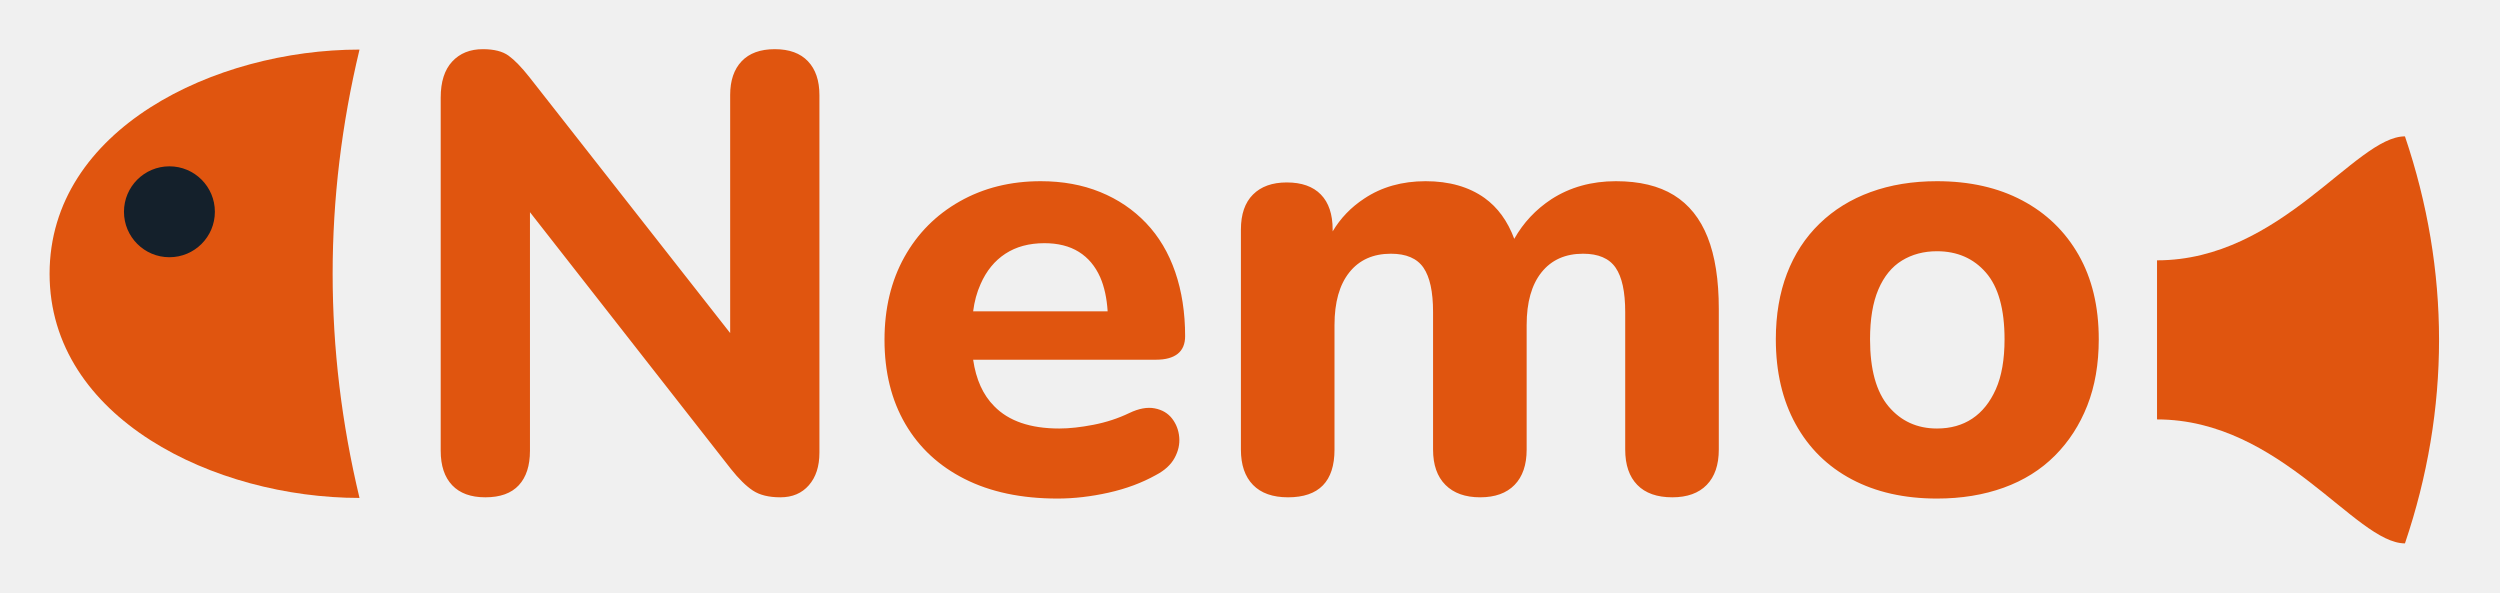
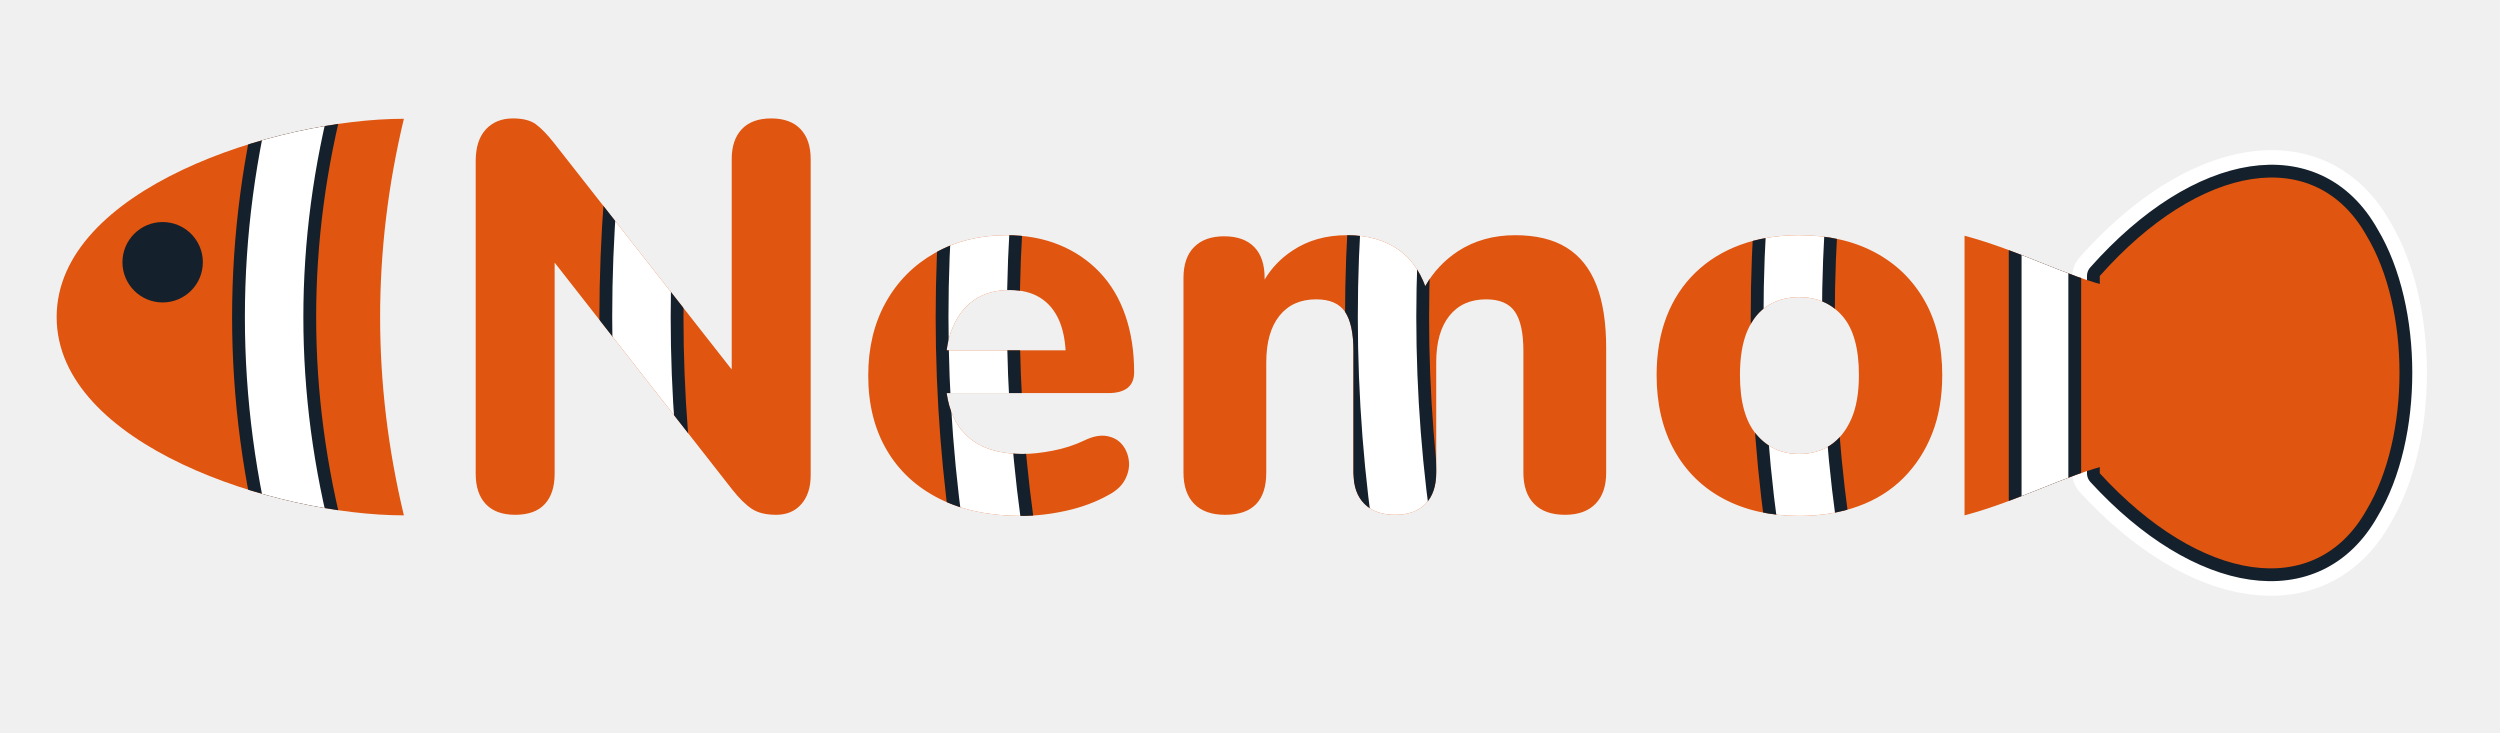
- <svg xmlns="http://www.w3.org/2000/svg" viewBox="-192 -238 1210 287" role="img" aria-label="Nemo">
+ <svg xmlns="http://www.w3.org/2000/svg" viewBox="-239 -279 1368 401" role="img" aria-label="Nemo">
+   <path d="M910 -128C965 -190 1028 -200 1056 -150C1080 -110 1080 -40 1056 0C1028 50 965 40 910 -20Z" fill="none" stroke="#FFFFFF" stroke-width="30" stroke-linejoin="round" />
+   <path d="M910 -128C965 -190 1028 -200 1056 -150C1080 -110 1080 -40 1056 0C1028 50 965 40 910 -20Z" fill="none" stroke="#14202B" stroke-width="14" stroke-linejoin="round" />
+   <path d="M910 -128C965 -190 1028 -200 1056 -150C1080 -110 1080 -40 1056 0C1028 50 965 40 910 -20Z" fill="#E0550F" />
+   <path fill="#E0550F" d="M836 -150C866 -142 891 -128 916 -122L916 -25C891 -19 866 -5 836 3Z" />
  <path fill="#E0550F" d="M42.90 2.70Q32.40 2.70 26.85-3.15Q21.30-9 21.30-19.80L21.30-190.80Q21.30-202.20 26.85-208.20Q32.40-214.20 41.70-214.20Q49.80-214.20 54.15-211.05Q58.50-207.90 64.20-200.70L161.40-76.80L161.40-192Q161.40-202.50 166.95-208.35Q172.50-214.20 183-214.20Q193.50-214.20 199.05-208.35Q204.60-202.50 204.60-192L204.60-18.90Q204.60-9 199.50-3.15Q194.40 2.70 185.70 2.70Q177.30 2.70 172.35-0.60Q167.40-3.90 161.70-11.10L64.50-135.30L64.50-19.80Q64.50-9 59.10-3.15Q53.70 2.70 42.90 2.70M319.80 3.30Q293.70 3.30 274.95-6.15Q256.20-15.60 246.15-32.85Q236.10-50.10 236.10-73.50Q236.10-96.30 245.70-113.55Q255.30-130.80 272.55-140.55Q289.80-150.30 311.70-150.30Q327.60-150.30 340.50-145.05Q353.40-139.80 362.70-130.05Q372-120.30 376.80-106.35Q381.60-92.40 381.60-75.30Q381.60-69.60 378-66.75Q374.40-63.90 367.50-63.90L279-63.90Q281.10-49.50 289.20-41.40Q299.70-30.60 320.70-30.60Q327.90-30.60 337.20-32.40Q346.50-34.20 354.60-38.10Q361.50-41.40 366.90-40.35Q372.30-39.30 375.30-35.40Q378.30-31.50 378.75-26.40Q379.20-21.30 376.50-16.35Q373.80-11.40 367.50-8.10Q357.30-2.40 344.55 0.45Q331.80 3.30 319.80 3.30M279-87.30L344.10-87.30Q343.50-96.90 340.50-103.80Q336.90-111.90 330.15-116.10Q323.40-120.30 313.50-120.30Q302.40-120.30 294.60-115.20Q286.80-110.10 282.60-100.50Q279.90-94.50 279-87.30M431.40 2.70Q420.30 2.70 414.45-3.30Q408.60-9.30 408.60-20.40L408.60-126.90Q408.60-138 414.45-143.85Q420.30-149.70 430.80-149.70Q441.60-149.70 447.30-143.85Q453-138 453-126.90L453-126Q458.70-135.60 468.30-141.90Q480.90-150.30 498-150.30Q515.10-150.30 526.50-142.20Q536.10-135.30 540.90-122.40Q547.50-134.10 558.90-141.60Q572.40-150.30 590.10-150.30Q607.20-150.30 618.15-143.55Q629.10-136.80 634.50-123.15Q639.90-109.50 639.90-88.50L639.90-20.40Q639.90-9.30 634.05-3.30Q628.20 2.70 617.40 2.70Q606.30 2.70 600.45-3.30Q594.60-9.30 594.60-20.40L594.60-87Q594.60-101.70 589.95-108.45Q585.30-115.20 574.20-115.20Q561.30-115.20 554.10-106.20Q546.90-97.20 546.90-80.70L546.90-20.40Q546.90-9.30 541.05-3.30Q535.20 2.70 524.40 2.70Q513.60 2.70 507.60-3.30Q501.60-9.30 501.60-20.40L501.60-87Q501.60-101.70 496.95-108.45Q492.30-115.20 481.20-115.20Q468.30-115.20 461.10-106.20Q453.90-97.20 453.90-80.70L453.90-20.40Q453.90 2.70 431.40 2.70M745.50 3.30Q721.80 3.30 704.25-6Q686.70-15.30 677.10-32.70Q667.50-50.10 667.50-73.80Q667.50-91.50 672.90-105.60Q678.30-119.70 688.65-129.75Q699-139.80 713.40-145.05Q727.80-150.30 745.50-150.30Q769.20-150.30 786.75-141Q804.30-131.70 814.05-114.60Q823.80-97.50 823.80-73.80Q823.80-55.80 818.25-41.70Q812.70-27.60 802.50-17.40Q792.30-7.20 777.75-1.95Q763.20 3.30 745.50 3.30M745.50-30.60Q755.40-30.60 762.60-35.40Q769.80-40.20 774-49.65Q778.20-59.10 778.20-73.80Q778.20-95.70 769.20-106.05Q760.20-116.40 745.50-116.40Q735.90-116.40 728.55-111.90Q721.20-107.40 717.15-97.95Q713.10-88.50 713.10-73.80Q713.10-51.90 722.10-41.25Q731.10-30.60 745.50-30.60" />
-   <path fill="#E0550F" d="M-18 -214Q-44 -105.5 -18 3C-88 3 -168 -35.5 -168 -105.5C-168 -175.5 -88 -214 -18 -214Z" />
-   <path fill="#E0550F" d="M852 -112L852 -35C912 -35 948 25 972 25C994 -40 994 -107 972 -172C948 -172 912 -112 852 -112Z" />
-   <circle cx="-110" cy="-135.5" r="22" fill="#14202B" />
+   <path fill="#E0550F" d="M-18 -214Q-44 -105.5 -18 3C-88 3 -208 -35.5 -208 -105.5C-208 -175.5 -88 -214 -18 -214Z" />
+   <defs>
+     <clipPath id="wm-cl-h-light">
+       <path d="M-18 -214Q-44 -105.5 -18 3C-88 3 -208 -35.5 -208 -105.5C-208 -175.5 -88 -214 -18 -214Z" />
+     </clipPath>
+   </defs>
+   <g clip-path="url(#wm-cl-h-light)" fill="none">
+     <path d="M-72 -234Q-106 -105.5 -72 23" stroke="#14202B" stroke-width="46" />
+     <path d="M-72 -234Q-106 -105.5 -72 23" stroke="#FFFFFF" stroke-width="32" />
+   </g>
+   <defs>
+     <clipPath id="wm-cl-t-light">
+       <path d="M836 -150C866 -142 891 -128 916 -122L916 -25C891 -19 866 -5 836 3Z" />
+     </clipPath>
+   </defs>
+   <g clip-path="url(#wm-cl-t-light)" fill="none">
+     <path d="M880 -170L880 23" stroke="#14202B" stroke-width="39.6" />
+     <path d="M880 -170L880 23" stroke="#FFFFFF" stroke-width="25.6" />
+   </g>
+   <defs>
+     <mask id="wm-cl-mm-light-116" maskUnits="userSpaceOnUse" x="36" y="-234" width="160" height="257">
+       <rect x="36" y="-234" width="160" height="257" fill="#000" />
+       <path fill="#fff" d="M42.90 2.70Q32.40 2.70 26.85-3.15Q21.30-9 21.30-19.80L21.30-190.80Q21.30-202.20 26.85-208.20Q32.40-214.20 41.70-214.20Q49.80-214.20 54.15-211.05Q58.50-207.90 64.20-200.70L161.40-76.80L161.40-192Q161.40-202.50 166.95-208.35Q172.50-214.20 183-214.20Q193.50-214.20 199.05-208.35Q204.60-202.50 204.60-192L204.60-18.90Q204.60-9 199.50-3.15Q194.40 2.70 185.70 2.70Q177.30 2.70 172.35-0.60Q167.40-3.90 161.70-11.10L64.50-135.30L64.50-19.80Q64.50-9 59.10-3.15Q53.70 2.70 42.90 2.70M319.80 3.30Q293.70 3.30 274.95-6.15Q256.20-15.60 246.15-32.85Q236.10-50.10 236.10-73.50Q236.10-96.30 245.70-113.55Q255.30-130.80 272.55-140.55Q289.80-150.30 311.70-150.30Q327.60-150.30 340.50-145.05Q353.40-139.80 362.70-130.05Q372-120.30 376.80-106.35Q381.60-92.40 381.60-75.30Q381.60-69.60 378-66.75Q374.40-63.90 367.50-63.90L279-63.90Q281.10-49.50 289.20-41.40Q299.70-30.60 320.70-30.60Q327.90-30.60 337.20-32.40Q346.50-34.20 354.60-38.10Q361.50-41.40 366.90-40.35Q372.30-39.30 375.30-35.40Q378.30-31.50 378.75-26.40Q379.20-21.30 376.50-16.35Q373.80-11.40 367.50-8.10Q357.30-2.40 344.55 0.45Q331.80 3.30 319.80 3.30M279-87.30L344.10-87.30Q343.50-96.90 340.50-103.80Q336.90-111.90 330.15-116.10Q323.40-120.30 313.50-120.30Q302.40-120.30 294.60-115.20Q286.80-110.10 282.60-100.50Q279.90-94.50 279-87.30M431.40 2.70Q420.30 2.70 414.45-3.30Q408.60-9.30 408.60-20.40L408.60-126.90Q408.60-138 414.45-143.85Q420.30-149.70 430.80-149.70Q441.60-149.70 447.30-143.85Q453-138 453-126.90L453-126Q458.70-135.60 468.30-141.90Q480.90-150.30 498-150.30Q515.10-150.30 526.50-142.20Q536.10-135.30 540.90-122.40Q547.50-134.10 558.90-141.60Q572.40-150.30 590.10-150.30Q607.20-150.30 618.15-143.55Q629.10-136.80 634.50-123.15Q639.90-109.50 639.90-88.50L639.90-20.40Q639.90-9.30 634.05-3.30Q628.20 2.70 617.40 2.70Q606.30 2.70 600.45-3.30Q594.60-9.30 594.60-20.40L594.60-87Q594.60-101.70 589.95-108.45Q585.30-115.20 574.20-115.20Q561.30-115.20 554.10-106.20Q546.90-97.20 546.90-80.70L546.90-20.40Q546.90-9.30 541.05-3.30Q535.20 2.70 524.40 2.70Q513.60 2.70 507.60-3.30Q501.60-9.30 501.60-20.40L501.60-87Q501.60-101.70 496.95-108.45Q492.30-115.20 481.20-115.20Q468.30-115.20 461.10-106.20Q453.90-97.20 453.90-80.70L453.90-20.40Q453.90 2.70 431.40 2.70M745.50 3.30Q721.80 3.30 704.25-6Q686.70-15.30 677.10-32.70Q667.50-50.10 667.50-73.80Q667.50-91.50 672.90-105.60Q678.30-119.70 688.65-129.75Q699-139.80 713.40-145.05Q727.80-150.30 745.50-150.30Q769.20-150.30 786.75-141Q804.30-131.70 814.05-114.60Q823.80-97.50 823.80-73.80Q823.80-55.80 818.25-41.70Q812.70-27.60 802.50-17.40Q792.30-7.20 777.75-1.95Q763.20 3.30 745.50 3.30M745.50-30.60Q755.40-30.60 762.60-35.40Q769.80-40.20 774-49.65Q778.20-59.10 778.20-73.80Q778.20-95.70 769.20-106.05Q760.20-116.40 745.50-116.40Q735.90-116.40 728.55-111.90Q721.20-107.40 717.15-97.95Q713.10-88.50 713.10-73.80Q713.10-51.90 722.10-41.25Q731.10-30.60 745.50-30.60" />
+     </mask>
+   </defs>
+   <g mask="url(#wm-cl-mm-light-116)" fill="none">
+     <path d="M122 -234Q102 -105.5 122 23" stroke="#14202B" stroke-width="46" />
+     <path d="M122 -234Q102 -105.5 122 23" stroke="#FFFFFF" stroke-width="32" />
+   </g>
+   <defs>
+     <mask id="wm-cl-mm-light-300" maskUnits="userSpaceOnUse" x="220" y="-234" width="160" height="257">
+       <rect x="220" y="-234" width="160" height="257" fill="#000" />
+       <path fill="#fff" d="M42.90 2.70Q32.40 2.70 26.85-3.15Q21.30-9 21.30-19.80L21.30-190.80Q21.30-202.20 26.85-208.20Q32.40-214.20 41.70-214.20Q49.80-214.20 54.15-211.05Q58.50-207.90 64.20-200.70L161.40-76.80L161.40-192Q161.40-202.50 166.95-208.35Q172.50-214.20 183-214.20Q193.50-214.20 199.05-208.35Q204.60-202.50 204.60-192L204.60-18.90Q204.60-9 199.50-3.15Q194.40 2.70 185.70 2.70Q177.30 2.70 172.35-0.60Q167.40-3.90 161.70-11.10L64.50-135.30L64.50-19.80Q64.50-9 59.10-3.15Q53.70 2.70 42.90 2.70M319.80 3.30Q293.70 3.30 274.95-6.15Q256.20-15.60 246.15-32.85Q236.10-50.10 236.10-73.50Q236.10-96.30 245.70-113.55Q255.30-130.80 272.55-140.55Q289.80-150.30 311.70-150.30Q327.60-150.30 340.50-145.05Q353.40-139.80 362.70-130.05Q372-120.30 376.80-106.35Q381.60-92.40 381.60-75.30Q381.60-69.60 378-66.75Q374.40-63.90 367.50-63.90L279-63.90Q281.10-49.50 289.20-41.40Q299.70-30.60 320.70-30.60Q327.90-30.60 337.20-32.40Q346.50-34.20 354.60-38.10Q361.50-41.40 366.90-40.35Q372.30-39.30 375.30-35.40Q378.30-31.50 378.75-26.40Q379.20-21.30 376.50-16.35Q373.80-11.40 367.50-8.10Q357.30-2.40 344.55 0.45Q331.80 3.30 319.80 3.30M279-87.30L344.10-87.30Q343.50-96.90 340.50-103.80Q336.90-111.90 330.15-116.10Q323.40-120.30 313.50-120.30Q302.40-120.30 294.60-115.20Q286.80-110.10 282.60-100.50Q279.90-94.50 279-87.30M431.40 2.70Q420.30 2.70 414.45-3.30Q408.60-9.30 408.60-20.40L408.60-126.90Q408.60-138 414.45-143.85Q420.30-149.70 430.80-149.70Q441.60-149.70 447.30-143.85Q453-138 453-126.90L453-126Q458.70-135.60 468.30-141.90Q480.90-150.30 498-150.30Q515.10-150.30 526.50-142.20Q536.10-135.30 540.90-122.40Q547.50-134.10 558.90-141.60Q572.40-150.30 590.10-150.30Q607.20-150.30 618.15-143.55Q629.10-136.80 634.50-123.15Q639.90-109.50 639.90-88.50L639.90-20.40Q639.90-9.30 634.05-3.30Q628.20 2.70 617.40 2.70Q606.30 2.70 600.45-3.30Q594.60-9.30 594.60-20.40L594.60-87Q594.60-101.70 589.95-108.45Q585.30-115.20 574.20-115.20Q561.30-115.20 554.10-106.20Q546.90-97.20 546.90-80.70L546.90-20.40Q546.90-9.30 541.05-3.30Q535.20 2.70 524.40 2.70Q513.60 2.70 507.60-3.30Q501.60-9.30 501.60-20.40L501.60-87Q501.60-101.70 496.95-108.45Q492.30-115.20 481.20-115.20Q468.30-115.20 461.10-106.20Q453.90-97.20 453.90-80.70L453.90-20.40Q453.90 2.70 431.40 2.70M745.50 3.30Q721.80 3.30 704.25-6Q686.70-15.30 677.10-32.70Q667.50-50.10 667.50-73.80Q667.50-91.50 672.90-105.60Q678.30-119.70 688.65-129.75Q699-139.80 713.40-145.05Q727.80-150.30 745.50-150.30Q769.20-150.30 786.75-141Q804.30-131.70 814.05-114.60Q823.80-97.50 823.80-73.80Q823.80-55.80 818.25-41.70Q812.70-27.60 802.50-17.40Q792.30-7.20 777.75-1.95Q763.20 3.30 745.50 3.30M745.50-30.60Q755.40-30.60 762.60-35.40Q769.80-40.20 774-49.65Q778.20-59.10 778.20-73.80Q778.20-95.70 769.20-106.05Q760.20-116.40 745.50-116.40Q735.90-116.40 728.55-111.90Q721.20-107.40 717.15-97.95Q713.10-88.50 713.10-73.80Q713.10-51.90 722.10-41.25Q731.10-30.60 745.50-30.60" />
+     </mask>
+   </defs>
+   <g mask="url(#wm-cl-mm-light-300)" fill="none">
+     <path d="M306 -234Q286 -105.5 306 23" stroke="#14202B" stroke-width="46" />
+     <path d="M306 -234Q286 -105.5 306 23" stroke="#FFFFFF" stroke-width="32" />
+   </g>
+   <defs>
+     <mask id="wm-cl-mm-light-524" maskUnits="userSpaceOnUse" x="444" y="-234" width="160" height="257">
+       <rect x="444" y="-234" width="160" height="257" fill="#000" />
+       <path fill="#fff" d="M42.90 2.70Q32.40 2.70 26.85-3.15Q21.30-9 21.30-19.80L21.30-190.80Q21.30-202.20 26.85-208.20Q32.40-214.20 41.70-214.20Q49.80-214.20 54.15-211.05Q58.50-207.90 64.20-200.70L161.40-76.80L161.40-192Q161.40-202.50 166.95-208.35Q172.50-214.20 183-214.20Q193.50-214.20 199.05-208.35Q204.60-202.50 204.60-192L204.60-18.90Q204.60-9 199.50-3.15Q194.40 2.70 185.70 2.70Q177.30 2.70 172.35-0.60Q167.40-3.90 161.70-11.10L64.50-135.30L64.50-19.80Q64.50-9 59.10-3.15Q53.70 2.70 42.90 2.70M319.80 3.30Q293.70 3.30 274.95-6.15Q256.20-15.60 246.15-32.85Q236.10-50.10 236.10-73.50Q236.10-96.30 245.70-113.55Q255.30-130.80 272.55-140.55Q289.80-150.30 311.70-150.30Q327.60-150.30 340.50-145.05Q353.40-139.80 362.70-130.05Q372-120.30 376.80-106.35Q381.60-92.40 381.60-75.30Q381.60-69.60 378-66.75Q374.40-63.90 367.50-63.90L279-63.90Q281.10-49.50 289.20-41.40Q299.70-30.60 320.70-30.60Q327.90-30.60 337.20-32.40Q346.50-34.20 354.60-38.10Q361.50-41.40 366.90-40.35Q372.30-39.30 375.30-35.40Q378.30-31.50 378.75-26.40Q379.20-21.30 376.50-16.35Q373.80-11.40 367.50-8.10Q357.30-2.40 344.55 0.45Q331.80 3.30 319.80 3.30M279-87.30L344.10-87.30Q343.50-96.90 340.50-103.80Q336.90-111.90 330.15-116.10Q323.40-120.30 313.50-120.30Q302.40-120.30 294.60-115.20Q286.80-110.10 282.60-100.50Q279.90-94.50 279-87.30M431.40 2.70Q420.30 2.70 414.45-3.30Q408.60-9.30 408.60-20.40L408.60-126.90Q408.60-138 414.45-143.85Q420.30-149.70 430.80-149.70Q441.60-149.70 447.30-143.85Q453-138 453-126.90L453-126Q458.70-135.60 468.30-141.90Q480.90-150.30 498-150.30Q515.10-150.30 526.50-142.20Q536.10-135.30 540.90-122.40Q547.50-134.10 558.90-141.60Q572.40-150.30 590.10-150.30Q607.20-150.30 618.15-143.55Q629.10-136.80 634.50-123.15Q639.90-109.50 639.90-88.50L639.90-20.40Q639.90-9.30 634.05-3.30Q628.20 2.70 617.40 2.70Q606.30 2.70 600.45-3.30Q594.60-9.30 594.60-20.40L594.60-87Q594.60-101.70 589.95-108.45Q585.30-115.20 574.20-115.20Q561.30-115.20 554.10-106.20Q546.90-97.20 546.90-80.70L546.90-20.40Q546.90-9.30 541.05-3.30Q535.20 2.70 524.40 2.70Q513.60 2.70 507.60-3.30Q501.60-9.30 501.60-20.40L501.60-87Q501.60-101.70 496.95-108.45Q492.30-115.20 481.20-115.20Q468.30-115.20 461.10-106.20Q453.90-97.20 453.90-80.70L453.90-20.40Q453.90 2.70 431.40 2.70M745.50 3.30Q721.80 3.30 704.25-6Q686.70-15.30 677.10-32.70Q667.50-50.10 667.50-73.80Q667.50-91.50 672.90-105.60Q678.30-119.70 688.65-129.75Q699-139.80 713.40-145.05Q727.80-150.30 745.50-150.30Q769.20-150.30 786.75-141Q804.30-131.70 814.05-114.60Q823.80-97.50 823.80-73.80Q823.80-55.80 818.25-41.70Q812.70-27.60 802.50-17.40Q792.30-7.20 777.75-1.95Q763.20 3.30 745.50 3.30M745.50-30.60Q755.40-30.60 762.60-35.40Q769.80-40.20 774-49.65Q778.20-59.10 778.20-73.80Q778.20-95.70 769.20-106.05Q760.20-116.40 745.50-116.40Q735.90-116.40 728.55-111.90Q721.20-107.40 717.15-97.95Q713.10-88.50 713.10-73.80Q713.10-51.90 722.10-41.25Q731.10-30.60 745.50-30.60" />
+     </mask>
+   </defs>
+   <g mask="url(#wm-cl-mm-light-524)" fill="none">
+     <path d="M530 -234Q510 -105.5 530 23" stroke="#14202B" stroke-width="46" />
+     <path d="M530 -234Q510 -105.5 530 23" stroke="#FFFFFF" stroke-width="32" />
+   </g>
+   <defs>
+     <mask id="wm-cl-mm-light-746" maskUnits="userSpaceOnUse" x="666" y="-234" width="160" height="257">
+       <rect x="666" y="-234" width="160" height="257" fill="#000" />
+       <path fill="#fff" d="M42.90 2.70Q32.40 2.70 26.85-3.15Q21.30-9 21.30-19.80L21.30-190.80Q21.30-202.20 26.85-208.20Q32.40-214.20 41.70-214.20Q49.80-214.20 54.15-211.05Q58.50-207.90 64.20-200.70L161.40-76.80L161.40-192Q161.40-202.50 166.95-208.35Q172.50-214.20 183-214.20Q193.50-214.20 199.05-208.35Q204.60-202.50 204.60-192L204.60-18.90Q204.60-9 199.50-3.15Q194.40 2.70 185.70 2.70Q177.30 2.70 172.35-0.60Q167.40-3.90 161.70-11.10L64.50-135.30L64.50-19.80Q64.50-9 59.10-3.15Q53.70 2.70 42.90 2.70M319.80 3.30Q293.70 3.30 274.95-6.15Q256.20-15.60 246.15-32.85Q236.10-50.10 236.10-73.50Q236.10-96.30 245.70-113.55Q255.30-130.80 272.55-140.55Q289.80-150.30 311.70-150.30Q327.60-150.30 340.50-145.05Q353.40-139.80 362.70-130.05Q372-120.30 376.80-106.35Q381.60-92.40 381.60-75.30Q381.60-69.60 378-66.75Q374.40-63.90 367.50-63.90L279-63.90Q281.10-49.50 289.20-41.40Q299.70-30.60 320.70-30.60Q327.90-30.60 337.20-32.40Q346.50-34.20 354.60-38.10Q361.50-41.40 366.90-40.35Q372.30-39.30 375.30-35.40Q378.30-31.50 378.75-26.40Q379.20-21.30 376.50-16.35Q373.80-11.40 367.50-8.10Q357.30-2.40 344.55 0.45Q331.80 3.30 319.80 3.30M279-87.30L344.10-87.30Q343.50-96.90 340.50-103.80Q336.90-111.90 330.15-116.10Q323.40-120.30 313.50-120.30Q302.40-120.30 294.60-115.20Q286.80-110.10 282.60-100.50Q279.90-94.50 279-87.30M431.40 2.70Q420.30 2.70 414.45-3.30Q408.60-9.30 408.60-20.40L408.60-126.90Q408.60-138 414.45-143.85Q420.30-149.70 430.80-149.70Q441.60-149.70 447.30-143.85Q453-138 453-126.90L453-126Q458.70-135.60 468.30-141.90Q480.90-150.30 498-150.30Q515.10-150.30 526.50-142.20Q536.10-135.30 540.90-122.40Q547.50-134.10 558.90-141.60Q572.40-150.30 590.10-150.30Q607.20-150.30 618.15-143.55Q629.10-136.80 634.50-123.15Q639.90-109.50 639.90-88.50L639.90-20.40Q639.90-9.30 634.05-3.30Q628.20 2.70 617.40 2.70Q606.30 2.70 600.45-3.30Q594.60-9.30 594.60-20.40L594.60-87Q594.60-101.70 589.95-108.45Q585.30-115.20 574.20-115.20Q561.30-115.20 554.10-106.20Q546.90-97.20 546.90-80.70L546.90-20.40Q546.90-9.30 541.05-3.30Q535.20 2.70 524.40 2.70Q513.60 2.70 507.60-3.30Q501.60-9.30 501.60-20.40L501.60-87Q501.60-101.70 496.95-108.45Q492.30-115.20 481.20-115.20Q468.30-115.20 461.10-106.20Q453.90-97.20 453.90-80.70L453.90-20.40Q453.90 2.70 431.40 2.70M745.50 3.30Q721.80 3.30 704.25-6Q686.70-15.30 677.10-32.70Q667.50-50.10 667.50-73.80Q667.50-91.50 672.90-105.60Q678.30-119.70 688.65-129.75Q699-139.80 713.40-145.05Q727.80-150.30 745.50-150.30Q769.20-150.30 786.75-141Q804.30-131.70 814.05-114.60Q823.80-97.50 823.80-73.80Q823.80-55.80 818.25-41.70Q812.70-27.60 802.50-17.40Q792.30-7.20 777.75-1.95Q763.20 3.30 745.50 3.30M745.50-30.60Q755.40-30.60 762.60-35.40Q769.80-40.20 774-49.65Q778.20-59.10 778.20-73.80Q778.20-95.70 769.20-106.05Q760.20-116.40 745.50-116.40Q735.90-116.40 728.55-111.90Q721.20-107.40 717.15-97.95Q713.10-88.50 713.10-73.80Q713.10-51.90 722.10-41.25Q731.10-30.60 745.50-30.60" />
+     </mask>
+   </defs>
+   <g mask="url(#wm-cl-mm-light-746)" fill="none">
+     <path d="M752 -234Q732 -105.5 752 23" stroke="#14202B" stroke-width="46" />
+     <path d="M752 -234Q732 -105.5 752 23" stroke="#FFFFFF" stroke-width="32" />
+   </g>
+   <circle cx="-150" cy="-135.5" r="22" fill="#14202B" />
</svg>
